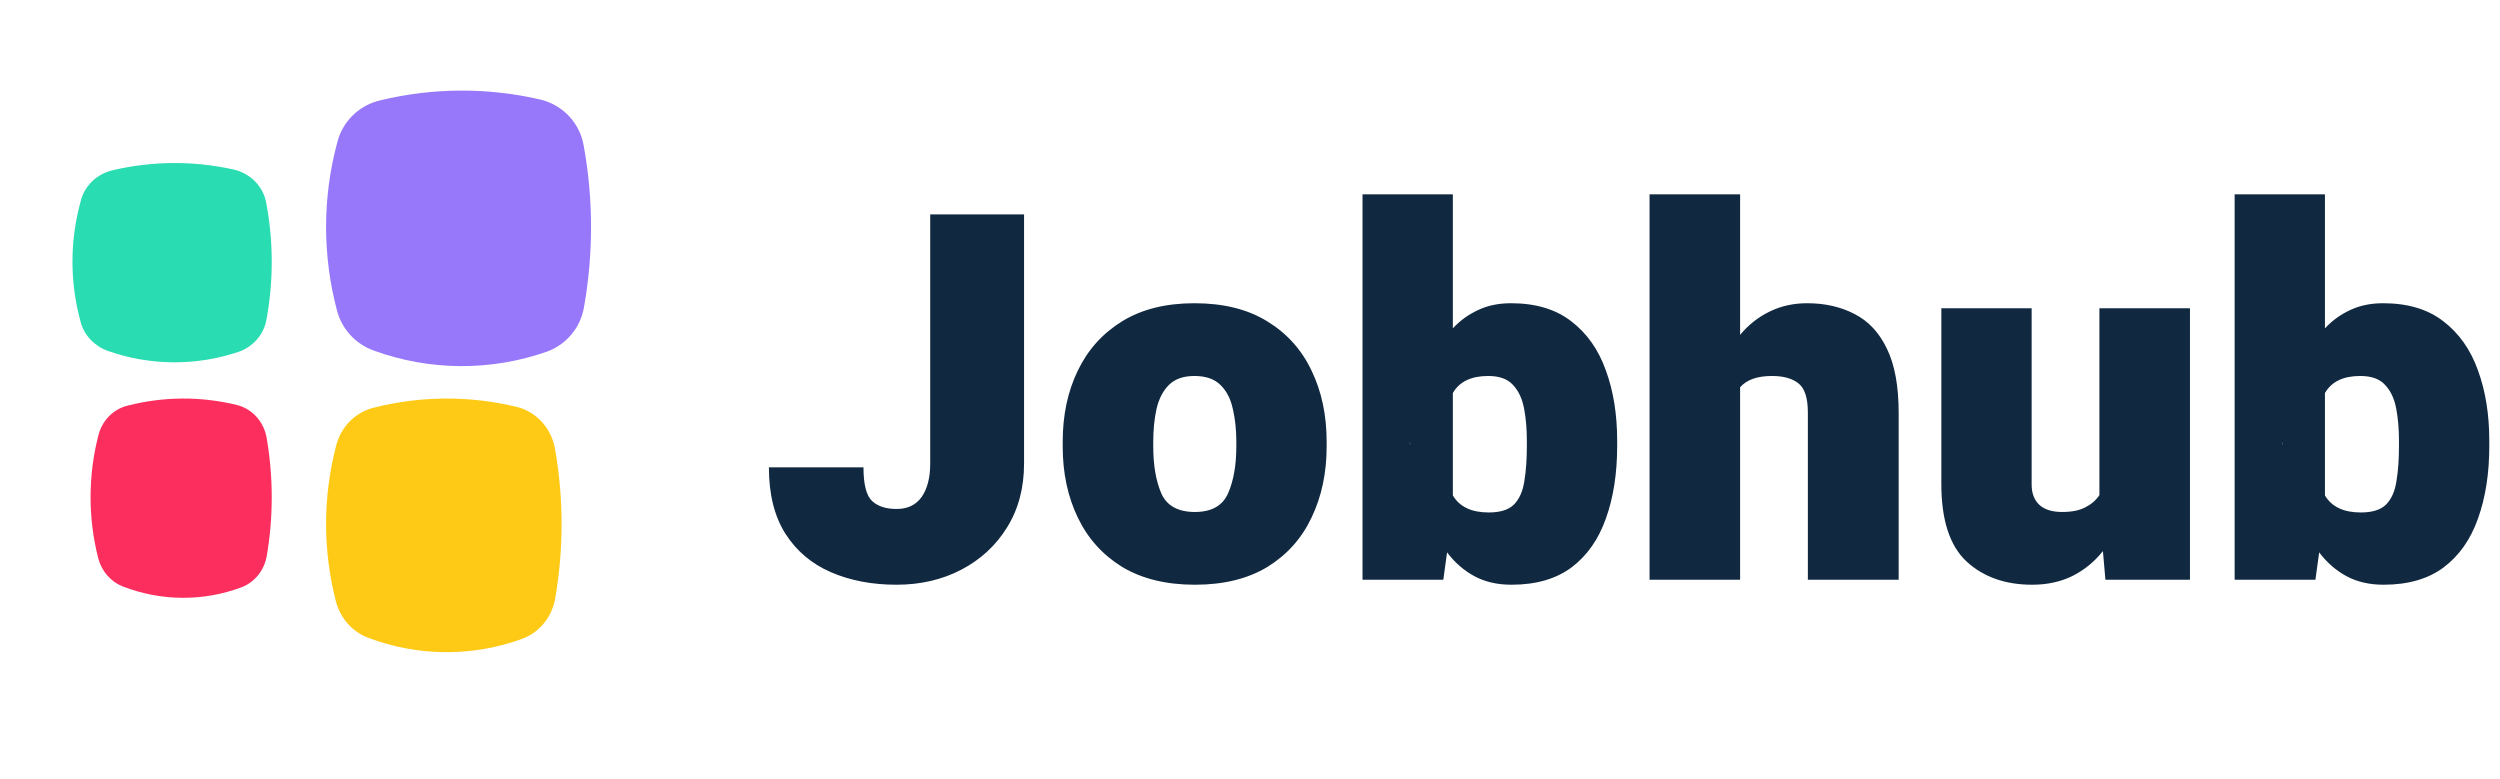
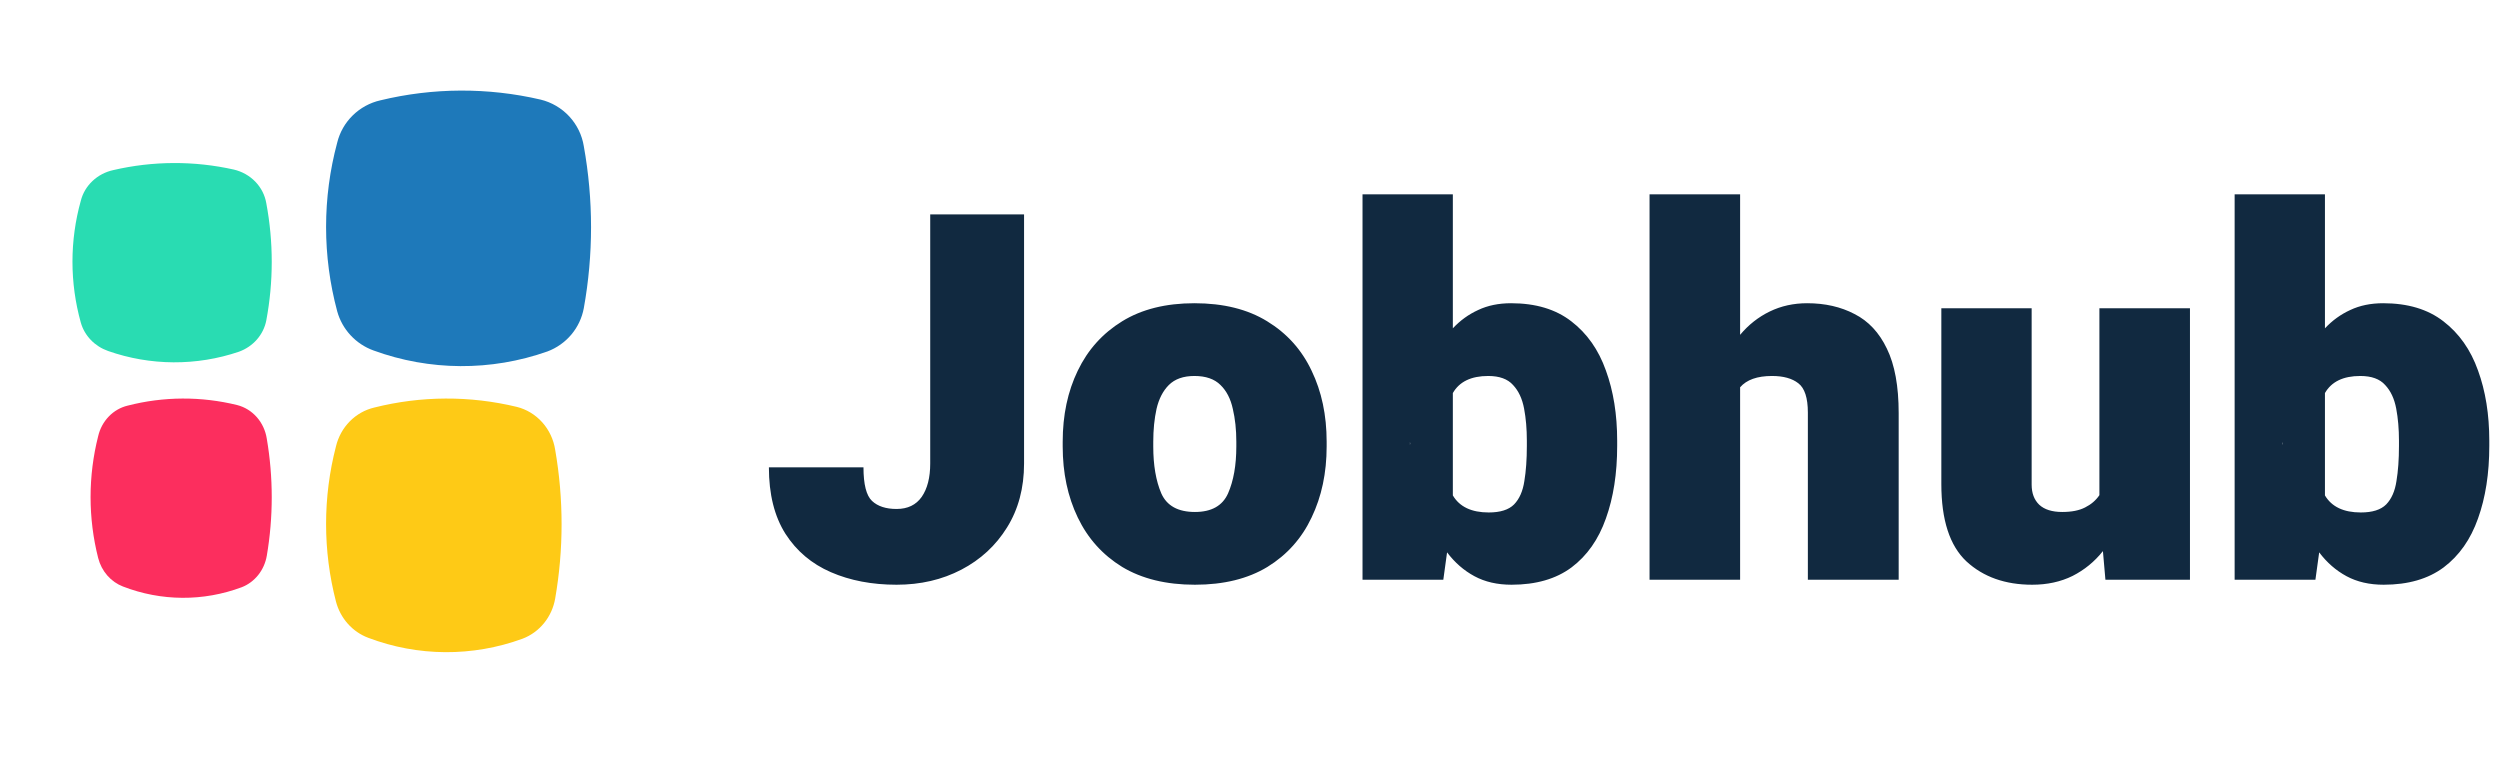
<svg xmlns="http://www.w3.org/2000/svg" width="138" height="43" viewBox="0 0 138 43" fill="none">
  <path d="M13.188 19.415C10.85 20.209 8.296 20.194 5.968 19.375C5.605 19.248 5.279 19.041 5.017 18.769C4.755 18.497 4.564 18.169 4.462 17.812C3.846 15.606 3.846 13.283 4.462 11.077C4.567 10.664 4.791 10.287 5.108 9.989C5.424 9.691 5.822 9.483 6.255 9.389C8.439 8.88 10.718 8.87 12.907 9.36C13.363 9.467 13.777 9.7 14.096 10.031C14.415 10.362 14.625 10.775 14.7 11.22C15.1 13.358 15.1 15.548 14.7 17.686C14.625 18.075 14.446 18.438 14.181 18.741C13.916 19.044 13.574 19.276 13.188 19.415Z" fill="#29DCB2" />
-   <path d="M30.216 19.401C27.108 20.498 23.712 20.479 20.616 19.345C20.134 19.171 19.7 18.883 19.352 18.507C19.003 18.132 18.75 17.678 18.614 17.185C17.795 14.134 17.795 10.923 18.614 7.872C18.754 7.301 19.052 6.78 19.473 6.368C19.894 5.956 20.422 5.668 20.998 5.538C23.902 4.835 26.932 4.821 29.842 5.498C30.45 5.646 31 5.969 31.424 6.426C31.848 6.884 32.127 7.455 32.226 8.07C32.759 11.027 32.759 14.054 32.226 17.011C32.127 17.548 31.889 18.051 31.537 18.47C31.185 18.888 30.73 19.209 30.216 19.401Z" fill="#9777FA" />
+   <path d="M30.216 19.401C27.108 20.498 23.712 20.479 20.616 19.345C20.134 19.171 19.7 18.883 19.352 18.507C19.003 18.132 18.75 17.678 18.614 17.185C17.795 14.134 17.795 10.923 18.614 7.872C18.754 7.301 19.052 6.78 19.473 6.368C19.894 5.956 20.422 5.668 20.998 5.538C23.902 4.835 26.932 4.821 29.842 5.498C30.45 5.646 31 5.969 31.424 6.426C31.848 6.884 32.127 7.455 32.226 8.07C32.759 11.027 32.759 14.054 32.226 17.011C32.127 17.548 31.889 18.051 31.537 18.47C31.185 18.888 30.73 19.209 30.216 19.401Z" fill="#1e79ba" />
  <path d="M13.343 32.415C11.22 33.208 8.901 33.194 6.787 32.375C6.456 32.248 6.159 32.039 5.921 31.765C5.683 31.492 5.511 31.162 5.419 30.803C4.86 28.6 4.86 26.28 5.419 24.076C5.515 23.663 5.718 23.287 6.006 22.989C6.293 22.691 6.654 22.484 7.048 22.39C9.035 21.88 11.108 21.87 13.099 22.361C13.514 22.468 13.889 22.701 14.179 23.031C14.469 23.362 14.659 23.775 14.727 24.219C15.091 26.355 15.091 28.542 14.727 30.678C14.66 31.069 14.497 31.435 14.254 31.74C14.011 32.045 13.697 32.278 13.343 32.415Z" fill="#FC2E5E" />
  <path d="M28.846 35.256C26.086 36.265 23.071 36.247 20.323 35.205C19.893 35.043 19.507 34.777 19.197 34.428C18.888 34.08 18.664 33.66 18.545 33.205C17.818 30.399 17.818 27.447 18.545 24.642C18.67 24.117 18.934 23.638 19.308 23.259C19.681 22.88 20.15 22.616 20.662 22.496C23.245 21.847 25.94 21.835 28.529 22.46C29.068 22.595 29.556 22.892 29.933 23.313C30.309 23.733 30.557 24.259 30.645 24.824C31.118 27.542 31.118 30.326 30.645 33.044C30.558 33.543 30.346 34.009 30.03 34.397C29.715 34.784 29.307 35.081 28.846 35.256Z" fill="#FECA16" />
  <path d="M51.348 11.835H56.528V25.588C56.528 26.936 56.214 28.113 55.586 29.119C54.968 30.116 54.127 30.892 53.066 31.446C52.004 32 50.813 32.277 49.492 32.277C48.135 32.277 46.926 32.046 45.864 31.584C44.802 31.123 43.967 30.416 43.357 29.466C42.748 28.505 42.443 27.282 42.443 25.796H47.664C47.664 26.737 47.821 27.356 48.135 27.651C48.449 27.947 48.902 28.095 49.492 28.095C50.102 28.095 50.564 27.873 50.877 27.43C51.191 26.977 51.348 26.363 51.348 25.588V11.835ZM58.661 24.383C58.661 22.915 58.938 21.608 59.492 20.463C60.046 19.309 60.863 18.4 61.943 17.735C63.023 17.07 64.353 16.738 65.932 16.738C67.529 16.738 68.868 17.07 69.948 17.735C71.038 18.4 71.855 19.309 72.4 20.463C72.954 21.608 73.231 22.915 73.231 24.383V24.646C73.231 26.105 72.954 27.411 72.4 28.565C71.855 29.72 71.042 30.629 69.962 31.294C68.882 31.949 67.548 32.277 65.96 32.277C64.371 32.277 63.033 31.949 61.943 31.294C60.863 30.629 60.046 29.72 59.492 28.565C58.938 27.411 58.661 26.105 58.661 24.646V24.383ZM63.66 24.646C63.66 25.68 63.808 26.543 64.104 27.236C64.408 27.919 65.027 28.261 65.96 28.261C66.874 28.261 67.483 27.919 67.788 27.236C68.092 26.543 68.245 25.68 68.245 24.646V24.383C68.245 23.718 68.18 23.113 68.051 22.569C67.931 22.015 67.704 21.576 67.372 21.253C67.04 20.921 66.56 20.754 65.932 20.754C65.322 20.754 64.852 20.921 64.519 21.253C64.196 21.576 63.97 22.015 63.841 22.569C63.721 23.113 63.66 23.718 63.66 24.383V24.646ZM89.268 24.618C89.268 26.133 89.06 27.467 88.645 28.621C88.239 29.775 87.606 30.675 86.748 31.321C85.889 31.959 84.785 32.277 83.438 32.277C82.653 32.277 81.969 32.12 81.388 31.806C80.806 31.492 80.303 31.054 79.878 30.49L79.671 32H75.211V10.727H80.197V18.123C80.603 17.689 81.069 17.352 81.596 17.112C82.122 16.863 82.727 16.738 83.41 16.738C84.767 16.738 85.875 17.07 86.734 17.735C87.602 18.4 88.239 19.305 88.645 20.45C89.06 21.585 89.268 22.878 89.268 24.327V24.618ZM84.282 24.327C84.282 23.681 84.231 23.09 84.13 22.555C84.028 22.01 83.825 21.576 83.521 21.253C83.225 20.921 82.768 20.754 82.15 20.754C81.208 20.754 80.557 21.068 80.197 21.696V27.347C80.566 27.974 81.226 28.288 82.177 28.288C82.814 28.288 83.281 28.141 83.576 27.845C83.871 27.541 84.061 27.111 84.144 26.557C84.236 26.003 84.282 25.357 84.282 24.618V24.327ZM77.829 24.397V24.563C77.829 24.535 77.833 24.508 77.842 24.48L77.829 24.397ZM96.054 32H91.055V10.727H96.054V18.483C96.516 17.929 97.061 17.5 97.689 17.195C98.316 16.89 99.004 16.738 99.752 16.738C100.74 16.738 101.613 16.936 102.37 17.334C103.136 17.721 103.732 18.358 104.156 19.245C104.59 20.131 104.807 21.317 104.807 22.804V32H99.794V22.776C99.794 21.964 99.618 21.424 99.267 21.156C98.926 20.888 98.441 20.754 97.813 20.754C97.001 20.754 96.414 20.962 96.054 21.378V32ZM115.887 17.015H120.886V32H116.219L116.081 30.421C115.619 31.003 115.06 31.46 114.405 31.792C113.749 32.115 113.006 32.277 112.175 32.277C110.689 32.277 109.479 31.848 108.547 30.989C107.623 30.121 107.162 28.699 107.162 26.723V17.015H112.147V26.751C112.147 27.222 112.286 27.591 112.563 27.859C112.849 28.127 113.274 28.261 113.837 28.261C114.354 28.261 114.774 28.178 115.097 28.011C115.43 27.845 115.693 27.619 115.887 27.333V17.015ZM137.409 24.618C137.409 26.133 137.201 27.467 136.786 28.621C136.379 29.775 135.747 30.675 134.888 31.321C134.029 31.959 132.926 32.277 131.578 32.277C130.793 32.277 130.11 32.12 129.528 31.806C128.947 31.492 128.444 31.054 128.019 30.49L127.811 32H123.352V10.727H128.337V18.123C128.744 17.689 129.21 17.352 129.736 17.112C130.262 16.863 130.867 16.738 131.55 16.738C132.908 16.738 134.016 17.07 134.874 17.735C135.742 18.4 136.379 19.305 136.786 20.45C137.201 21.585 137.409 22.878 137.409 24.327V24.618ZM132.423 24.327C132.423 23.681 132.372 23.09 132.271 22.555C132.169 22.01 131.966 21.576 131.661 21.253C131.366 20.921 130.909 20.754 130.29 20.754C129.348 20.754 128.697 21.068 128.337 21.696V27.347C128.707 27.974 129.367 28.288 130.318 28.288C130.955 28.288 131.421 28.141 131.717 27.845C132.012 27.541 132.201 27.111 132.284 26.557C132.377 26.003 132.423 25.357 132.423 24.618V24.327ZM125.969 24.397V24.563C125.969 24.535 125.974 24.508 125.983 24.48L125.969 24.397Z" fill="#112940" />
</svg>
